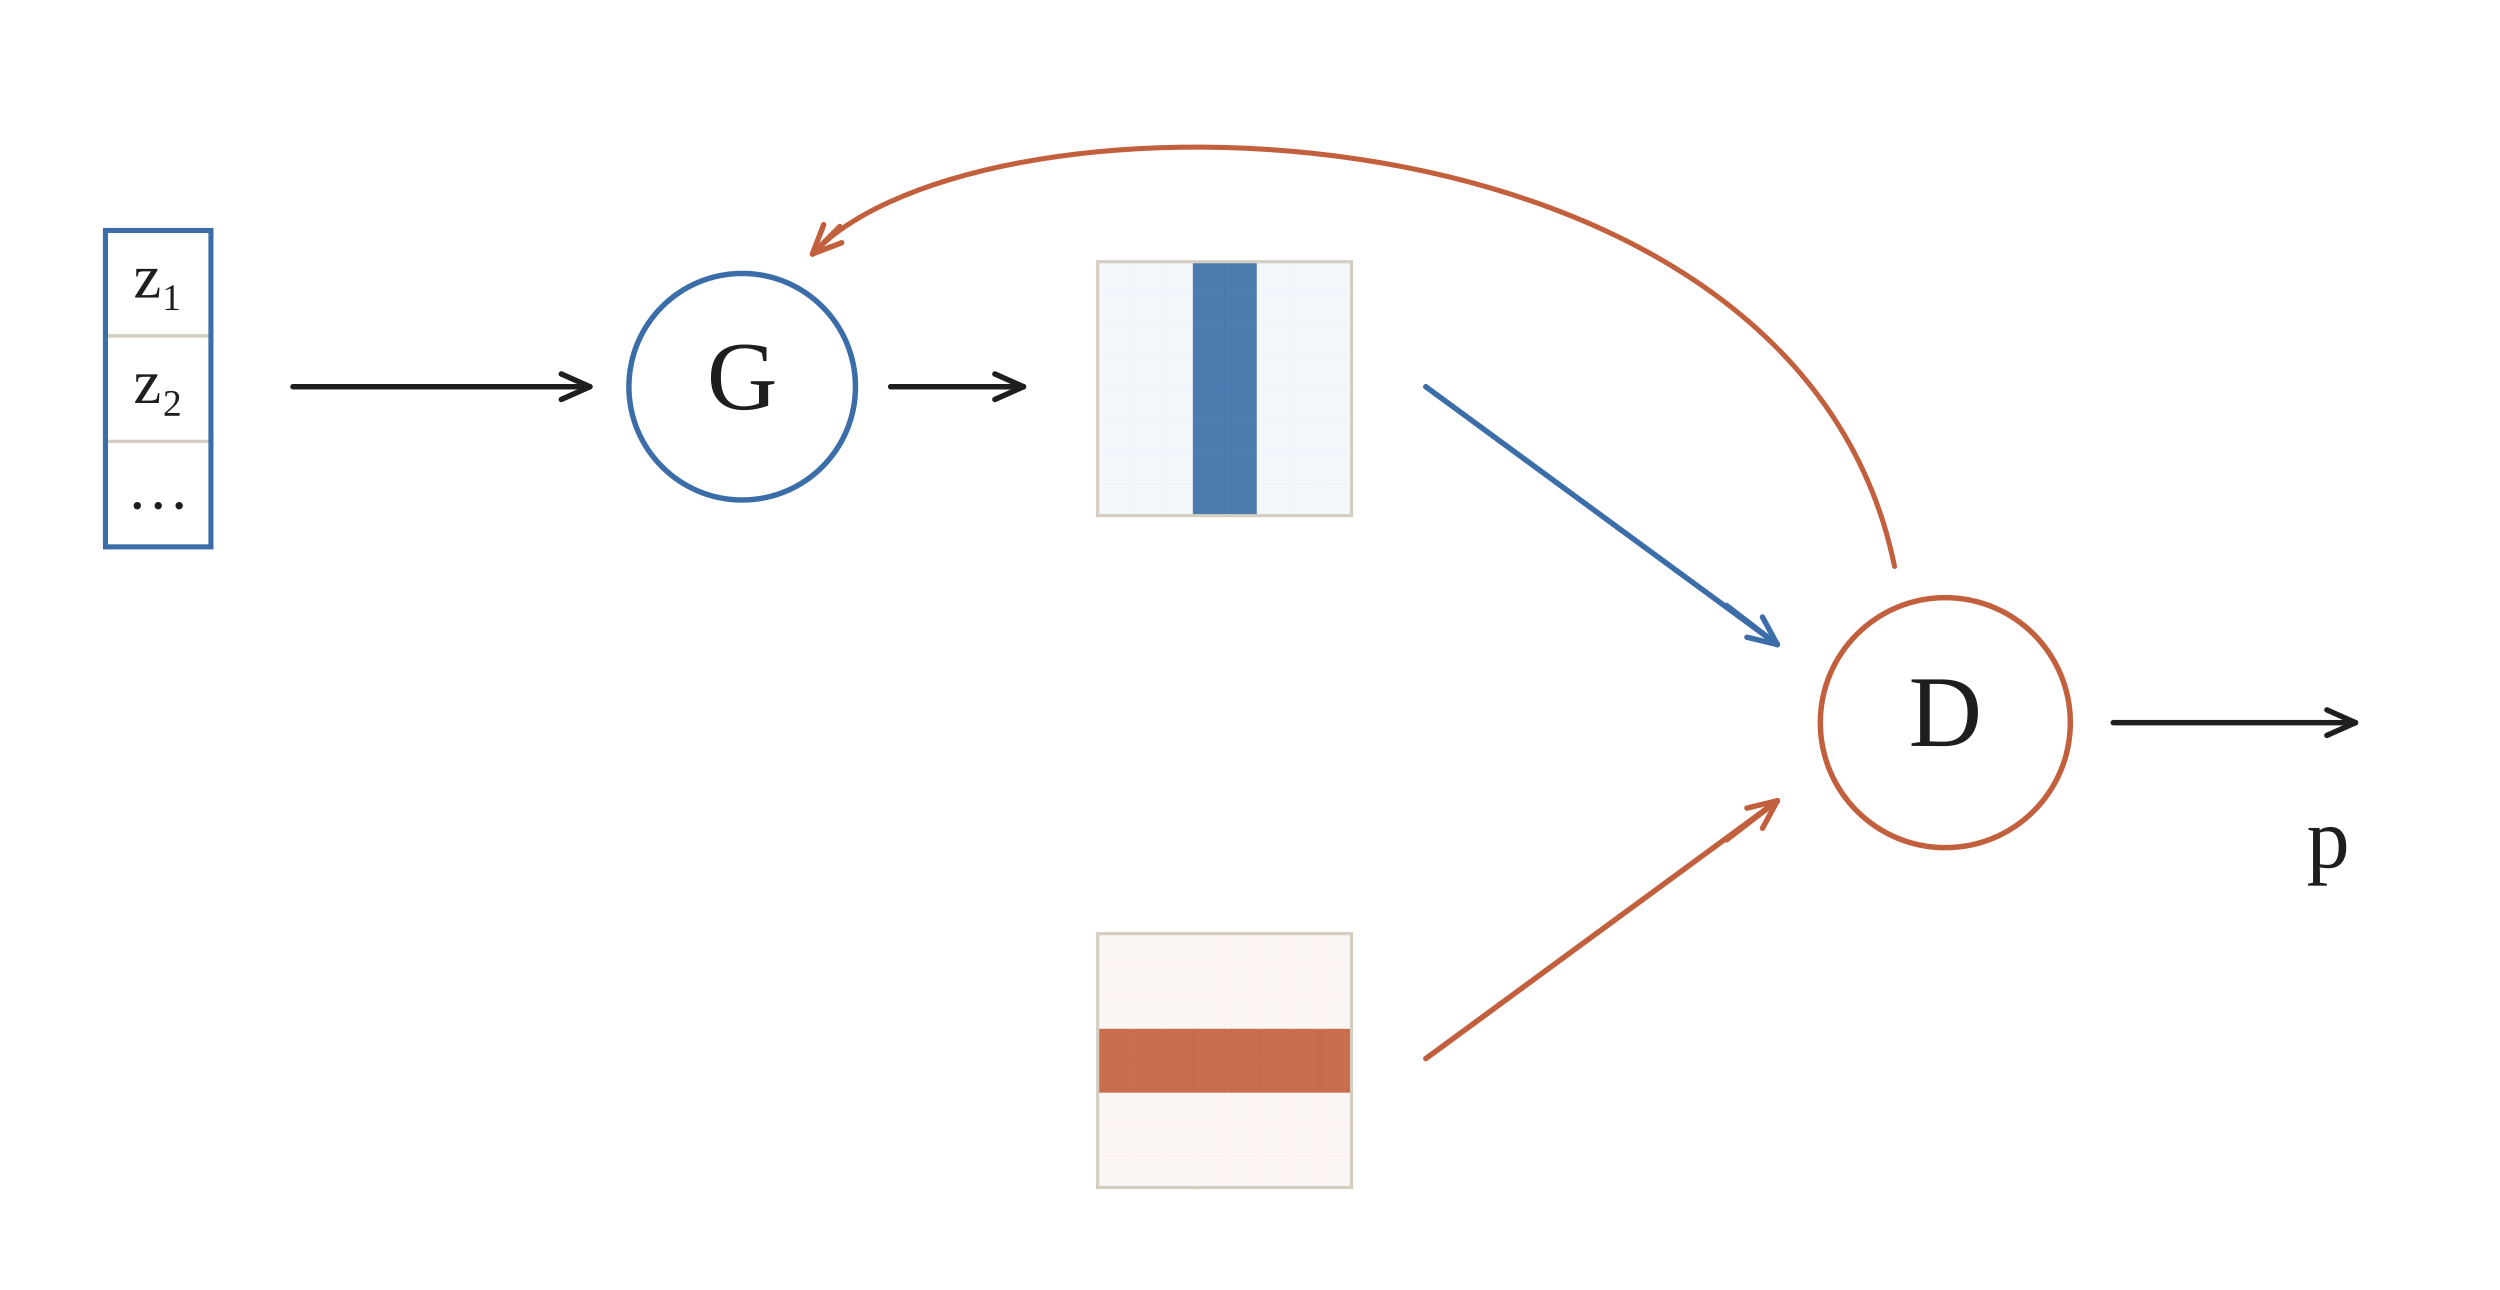
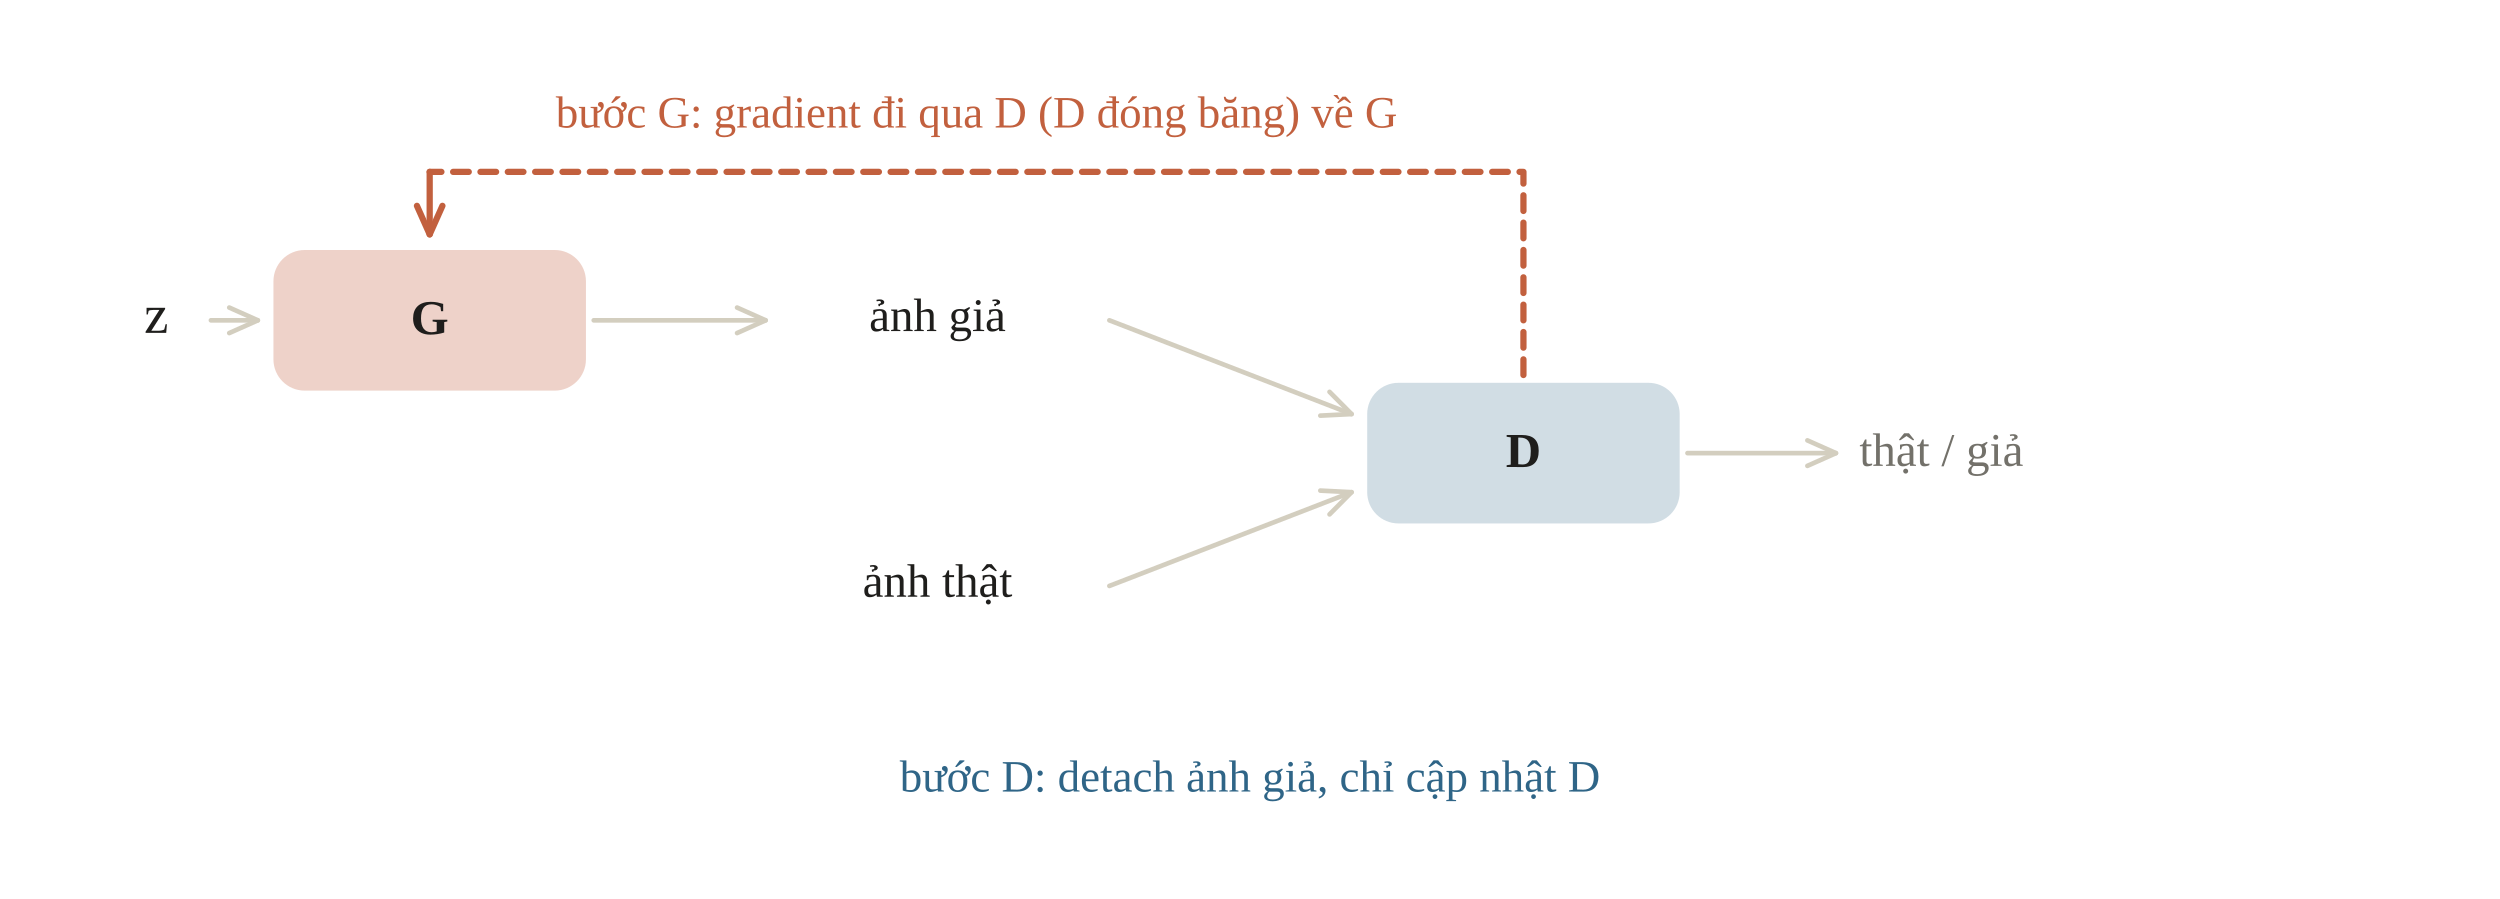
- <svg xmlns="http://www.w3.org/2000/svg" viewBox="0 0 640 330" width="640" role="img" aria-label="Gradient từ discriminator đi qua ảnh sinh để cập nhật generator." style="font-family:var(--serif, Lora, Georgia, serif);color:var(--text, #1f1e1c)">
-   <rect x="27" y="59" width="27" height="27" rx="0" fill="none" fill-opacity="1" stroke="var(--line-strong, #d3cebf)" stroke-width="0.8" />
-   <text x="40.5" y="72.5" fill="currentColor" text-anchor="middle" dominant-baseline="middle" font-size="16" font-weight="400">z₁</text>
-   <rect x="27" y="86" width="27" height="27" rx="0" fill="none" fill-opacity="1" stroke="var(--line-strong, #d3cebf)" stroke-width="0.8" />
-   <text x="40.5" y="99.5" fill="currentColor" text-anchor="middle" dominant-baseline="middle" font-size="16" font-weight="400">z₂</text>
-   <rect x="27" y="113" width="27" height="27" rx="0" fill="none" fill-opacity="1" stroke="var(--line-strong, #d3cebf)" stroke-width="0.8" />
-   <text x="40.5" y="126.5" fill="currentColor" text-anchor="middle" dominant-baseline="middle" font-size="16" font-weight="400">…</text>
-   <rect x="27" y="59" width="27" height="81" rx="0" fill="none" fill-opacity="1" stroke="var(--t-n, #3b6ea8)" stroke-width="1.3" />
-   <circle cx="190" cy="99" r="29" fill="none" fill-opacity="1" stroke="var(--t-n, #3b6ea8)" stroke-width="1.4" />
-   <text x="190" y="99" fill="currentColor" text-anchor="middle" dominant-baseline="middle" font-size="25" font-weight="400">G</text>
-   <path d="M 75,99 L 151,99" fill="none" stroke="currentColor" stroke-width="1.4" stroke-linecap="round" />
-   <path d="M 143.695,102.262 L 151,99 L 143.695,95.738" fill="none" stroke="currentColor" stroke-width="1.4" opacity="1" stroke-linecap="round" stroke-linejoin="round" />
-   <rect x="281" y="67" width="8.225" height="8.225" rx="0" fill="var(--t-n, #3b6ea8)" fill-opacity="0.06" stroke="none" stroke-width="0" />
-   <rect x="289.125" y="67" width="8.225" height="8.225" rx="0" fill="var(--t-n, #3b6ea8)" fill-opacity="0.06" stroke="none" stroke-width="0" />
-   <rect x="297.25" y="67" width="8.225" height="8.225" rx="0" fill="var(--t-n, #3b6ea8)" fill-opacity="0.06" stroke="none" stroke-width="0" />
-   <rect x="305.375" y="67" width="8.225" height="8.225" rx="0" fill="var(--t-n, #3b6ea8)" fill-opacity="0.91" stroke="none" stroke-width="0" />
-   <rect x="313.5" y="67" width="8.225" height="8.225" rx="0" fill="var(--t-n, #3b6ea8)" fill-opacity="0.91" stroke="none" stroke-width="0" />
-   <rect x="321.625" y="67" width="8.225" height="8.225" rx="0" fill="var(--t-n, #3b6ea8)" fill-opacity="0.06" stroke="none" stroke-width="0" />
-   <rect x="329.75" y="67" width="8.225" height="8.225" rx="0" fill="var(--t-n, #3b6ea8)" fill-opacity="0.06" stroke="none" stroke-width="0" />
-   <rect x="337.875" y="67" width="8.225" height="8.225" rx="0" fill="var(--t-n, #3b6ea8)" fill-opacity="0.06" stroke="none" stroke-width="0" />
-   <rect x="281" y="75.125" width="8.225" height="8.225" rx="0" fill="var(--t-n, #3b6ea8)" fill-opacity="0.06" stroke="none" stroke-width="0" />
-   <rect x="289.125" y="75.125" width="8.225" height="8.225" rx="0" fill="var(--t-n, #3b6ea8)" fill-opacity="0.06" stroke="none" stroke-width="0" />
-   <rect x="297.25" y="75.125" width="8.225" height="8.225" rx="0" fill="var(--t-n, #3b6ea8)" fill-opacity="0.06" stroke="none" stroke-width="0" />
-   <rect x="305.375" y="75.125" width="8.225" height="8.225" rx="0" fill="var(--t-n, #3b6ea8)" fill-opacity="0.91" stroke="none" stroke-width="0" />
-   <rect x="313.5" y="75.125" width="8.225" height="8.225" rx="0" fill="var(--t-n, #3b6ea8)" fill-opacity="0.91" stroke="none" stroke-width="0" />
-   <rect x="321.625" y="75.125" width="8.225" height="8.225" rx="0" fill="var(--t-n, #3b6ea8)" fill-opacity="0.06" stroke="none" stroke-width="0" />
-   <rect x="329.75" y="75.125" width="8.225" height="8.225" rx="0" fill="var(--t-n, #3b6ea8)" fill-opacity="0.06" stroke="none" stroke-width="0" />
-   <rect x="337.875" y="75.125" width="8.225" height="8.225" rx="0" fill="var(--t-n, #3b6ea8)" fill-opacity="0.06" stroke="none" stroke-width="0" />
-   <rect x="281" y="83.25" width="8.225" height="8.225" rx="0" fill="var(--t-n, #3b6ea8)" fill-opacity="0.06" stroke="none" stroke-width="0" />
-   <rect x="289.125" y="83.25" width="8.225" height="8.225" rx="0" fill="var(--t-n, #3b6ea8)" fill-opacity="0.06" stroke="none" stroke-width="0" />
-   <rect x="297.25" y="83.25" width="8.225" height="8.225" rx="0" fill="var(--t-n, #3b6ea8)" fill-opacity="0.06" stroke="none" stroke-width="0" />
-   <rect x="305.375" y="83.25" width="8.225" height="8.225" rx="0" fill="var(--t-n, #3b6ea8)" fill-opacity="0.91" stroke="none" stroke-width="0" />
-   <rect x="313.5" y="83.25" width="8.225" height="8.225" rx="0" fill="var(--t-n, #3b6ea8)" fill-opacity="0.91" stroke="none" stroke-width="0" />
-   <rect x="321.625" y="83.25" width="8.225" height="8.225" rx="0" fill="var(--t-n, #3b6ea8)" fill-opacity="0.06" stroke="none" stroke-width="0" />
-   <rect x="329.75" y="83.25" width="8.225" height="8.225" rx="0" fill="var(--t-n, #3b6ea8)" fill-opacity="0.06" stroke="none" stroke-width="0" />
-   <rect x="337.875" y="83.25" width="8.225" height="8.225" rx="0" fill="var(--t-n, #3b6ea8)" fill-opacity="0.06" stroke="none" stroke-width="0" />
-   <rect x="281" y="91.375" width="8.225" height="8.225" rx="0" fill="var(--t-n, #3b6ea8)" fill-opacity="0.06" stroke="none" stroke-width="0" />
-   <rect x="289.125" y="91.375" width="8.225" height="8.225" rx="0" fill="var(--t-n, #3b6ea8)" fill-opacity="0.06" stroke="none" stroke-width="0" />
-   <rect x="297.25" y="91.375" width="8.225" height="8.225" rx="0" fill="var(--t-n, #3b6ea8)" fill-opacity="0.06" stroke="none" stroke-width="0" />
-   <rect x="305.375" y="91.375" width="8.225" height="8.225" rx="0" fill="var(--t-n, #3b6ea8)" fill-opacity="0.91" stroke="none" stroke-width="0" />
-   <rect x="313.5" y="91.375" width="8.225" height="8.225" rx="0" fill="var(--t-n, #3b6ea8)" fill-opacity="0.91" stroke="none" stroke-width="0" />
-   <rect x="321.625" y="91.375" width="8.225" height="8.225" rx="0" fill="var(--t-n, #3b6ea8)" fill-opacity="0.06" stroke="none" stroke-width="0" />
-   <rect x="329.75" y="91.375" width="8.225" height="8.225" rx="0" fill="var(--t-n, #3b6ea8)" fill-opacity="0.06" stroke="none" stroke-width="0" />
-   <rect x="337.875" y="91.375" width="8.225" height="8.225" rx="0" fill="var(--t-n, #3b6ea8)" fill-opacity="0.06" stroke="none" stroke-width="0" />
-   <rect x="281" y="99.5" width="8.225" height="8.225" rx="0" fill="var(--t-n, #3b6ea8)" fill-opacity="0.06" stroke="none" stroke-width="0" />
-   <rect x="289.125" y="99.5" width="8.225" height="8.225" rx="0" fill="var(--t-n, #3b6ea8)" fill-opacity="0.06" stroke="none" stroke-width="0" />
-   <rect x="297.25" y="99.5" width="8.225" height="8.225" rx="0" fill="var(--t-n, #3b6ea8)" fill-opacity="0.06" stroke="none" stroke-width="0" />
-   <rect x="305.375" y="99.5" width="8.225" height="8.225" rx="0" fill="var(--t-n, #3b6ea8)" fill-opacity="0.91" stroke="none" stroke-width="0" />
-   <rect x="313.5" y="99.5" width="8.225" height="8.225" rx="0" fill="var(--t-n, #3b6ea8)" fill-opacity="0.91" stroke="none" stroke-width="0" />
-   <rect x="321.625" y="99.5" width="8.225" height="8.225" rx="0" fill="var(--t-n, #3b6ea8)" fill-opacity="0.06" stroke="none" stroke-width="0" />
-   <rect x="329.75" y="99.5" width="8.225" height="8.225" rx="0" fill="var(--t-n, #3b6ea8)" fill-opacity="0.06" stroke="none" stroke-width="0" />
-   <rect x="337.875" y="99.5" width="8.225" height="8.225" rx="0" fill="var(--t-n, #3b6ea8)" fill-opacity="0.06" stroke="none" stroke-width="0" />
-   <rect x="281" y="107.625" width="8.225" height="8.225" rx="0" fill="var(--t-n, #3b6ea8)" fill-opacity="0.06" stroke="none" stroke-width="0" />
-   <rect x="289.125" y="107.625" width="8.225" height="8.225" rx="0" fill="var(--t-n, #3b6ea8)" fill-opacity="0.06" stroke="none" stroke-width="0" />
-   <rect x="297.25" y="107.625" width="8.225" height="8.225" rx="0" fill="var(--t-n, #3b6ea8)" fill-opacity="0.06" stroke="none" stroke-width="0" />
-   <rect x="305.375" y="107.625" width="8.225" height="8.225" rx="0" fill="var(--t-n, #3b6ea8)" fill-opacity="0.91" stroke="none" stroke-width="0" />
-   <rect x="313.5" y="107.625" width="8.225" height="8.225" rx="0" fill="var(--t-n, #3b6ea8)" fill-opacity="0.91" stroke="none" stroke-width="0" />
-   <rect x="321.625" y="107.625" width="8.225" height="8.225" rx="0" fill="var(--t-n, #3b6ea8)" fill-opacity="0.06" stroke="none" stroke-width="0" />
-   <rect x="329.75" y="107.625" width="8.225" height="8.225" rx="0" fill="var(--t-n, #3b6ea8)" fill-opacity="0.06" stroke="none" stroke-width="0" />
-   <rect x="337.875" y="107.625" width="8.225" height="8.225" rx="0" fill="var(--t-n, #3b6ea8)" fill-opacity="0.06" stroke="none" stroke-width="0" />
-   <rect x="281" y="115.75" width="8.225" height="8.225" rx="0" fill="var(--t-n, #3b6ea8)" fill-opacity="0.06" stroke="none" stroke-width="0" />
-   <rect x="289.125" y="115.75" width="8.225" height="8.225" rx="0" fill="var(--t-n, #3b6ea8)" fill-opacity="0.06" stroke="none" stroke-width="0" />
-   <rect x="297.25" y="115.75" width="8.225" height="8.225" rx="0" fill="var(--t-n, #3b6ea8)" fill-opacity="0.06" stroke="none" stroke-width="0" />
-   <rect x="305.375" y="115.75" width="8.225" height="8.225" rx="0" fill="var(--t-n, #3b6ea8)" fill-opacity="0.91" stroke="none" stroke-width="0" />
-   <rect x="313.5" y="115.75" width="8.225" height="8.225" rx="0" fill="var(--t-n, #3b6ea8)" fill-opacity="0.91" stroke="none" stroke-width="0" />
-   <rect x="321.625" y="115.75" width="8.225" height="8.225" rx="0" fill="var(--t-n, #3b6ea8)" fill-opacity="0.06" stroke="none" stroke-width="0" />
-   <rect x="329.75" y="115.75" width="8.225" height="8.225" rx="0" fill="var(--t-n, #3b6ea8)" fill-opacity="0.06" stroke="none" stroke-width="0" />
-   <rect x="337.875" y="115.75" width="8.225" height="8.225" rx="0" fill="var(--t-n, #3b6ea8)" fill-opacity="0.06" stroke="none" stroke-width="0" />
-   <rect x="281" y="123.875" width="8.225" height="8.225" rx="0" fill="var(--t-n, #3b6ea8)" fill-opacity="0.06" stroke="none" stroke-width="0" />
-   <rect x="289.125" y="123.875" width="8.225" height="8.225" rx="0" fill="var(--t-n, #3b6ea8)" fill-opacity="0.06" stroke="none" stroke-width="0" />
-   <rect x="297.25" y="123.875" width="8.225" height="8.225" rx="0" fill="var(--t-n, #3b6ea8)" fill-opacity="0.06" stroke="none" stroke-width="0" />
-   <rect x="305.375" y="123.875" width="8.225" height="8.225" rx="0" fill="var(--t-n, #3b6ea8)" fill-opacity="0.91" stroke="none" stroke-width="0" />
-   <rect x="313.5" y="123.875" width="8.225" height="8.225" rx="0" fill="var(--t-n, #3b6ea8)" fill-opacity="0.91" stroke="none" stroke-width="0" />
-   <rect x="321.625" y="123.875" width="8.225" height="8.225" rx="0" fill="var(--t-n, #3b6ea8)" fill-opacity="0.06" stroke="none" stroke-width="0" />
-   <rect x="329.75" y="123.875" width="8.225" height="8.225" rx="0" fill="var(--t-n, #3b6ea8)" fill-opacity="0.06" stroke="none" stroke-width="0" />
-   <rect x="337.875" y="123.875" width="8.225" height="8.225" rx="0" fill="var(--t-n, #3b6ea8)" fill-opacity="0.06" stroke="none" stroke-width="0" />
-   <rect x="281" y="67" width="65" height="65" rx="0" fill="none" fill-opacity="1" stroke="var(--line-strong, #d3cebf)" stroke-width="0.8" />
-   <path d="M 228,99 L 262,99" fill="none" stroke="currentColor" stroke-width="1.4" stroke-linecap="round" />
-   <path d="M 254.695,102.262 L 262,99 L 254.695,95.738" fill="none" stroke="currentColor" stroke-width="1.4" opacity="1" stroke-linecap="round" stroke-linejoin="round" />
-   <rect x="281" y="239" width="8.225" height="8.225" rx="0" fill="var(--accent, #c2603e)" fill-opacity="0.06" stroke="none" stroke-width="0" />
-   <rect x="289.125" y="239" width="8.225" height="8.225" rx="0" fill="var(--accent, #c2603e)" fill-opacity="0.06" stroke="none" stroke-width="0" />
-   <rect x="297.25" y="239" width="8.225" height="8.225" rx="0" fill="var(--accent, #c2603e)" fill-opacity="0.06" stroke="none" stroke-width="0" />
-   <rect x="305.375" y="239" width="8.225" height="8.225" rx="0" fill="var(--accent, #c2603e)" fill-opacity="0.06" stroke="none" stroke-width="0" />
-   <rect x="313.5" y="239" width="8.225" height="8.225" rx="0" fill="var(--accent, #c2603e)" fill-opacity="0.06" stroke="none" stroke-width="0" />
-   <rect x="321.625" y="239" width="8.225" height="8.225" rx="0" fill="var(--accent, #c2603e)" fill-opacity="0.06" stroke="none" stroke-width="0" />
-   <rect x="329.75" y="239" width="8.225" height="8.225" rx="0" fill="var(--accent, #c2603e)" fill-opacity="0.06" stroke="none" stroke-width="0" />
-   <rect x="337.875" y="239" width="8.225" height="8.225" rx="0" fill="var(--accent, #c2603e)" fill-opacity="0.06" stroke="none" stroke-width="0" />
-   <rect x="281" y="247.125" width="8.225" height="8.225" rx="0" fill="var(--accent, #c2603e)" fill-opacity="0.06" stroke="none" stroke-width="0" />
-   <rect x="289.125" y="247.125" width="8.225" height="8.225" rx="0" fill="var(--accent, #c2603e)" fill-opacity="0.06" stroke="none" stroke-width="0" />
-   <rect x="297.25" y="247.125" width="8.225" height="8.225" rx="0" fill="var(--accent, #c2603e)" fill-opacity="0.06" stroke="none" stroke-width="0" />
-   <rect x="305.375" y="247.125" width="8.225" height="8.225" rx="0" fill="var(--accent, #c2603e)" fill-opacity="0.06" stroke="none" stroke-width="0" />
-   <rect x="313.5" y="247.125" width="8.225" height="8.225" rx="0" fill="var(--accent, #c2603e)" fill-opacity="0.06" stroke="none" stroke-width="0" />
-   <rect x="321.625" y="247.125" width="8.225" height="8.225" rx="0" fill="var(--accent, #c2603e)" fill-opacity="0.06" stroke="none" stroke-width="0" />
-   <rect x="329.75" y="247.125" width="8.225" height="8.225" rx="0" fill="var(--accent, #c2603e)" fill-opacity="0.06" stroke="none" stroke-width="0" />
-   <rect x="337.875" y="247.125" width="8.225" height="8.225" rx="0" fill="var(--accent, #c2603e)" fill-opacity="0.06" stroke="none" stroke-width="0" />
-   <rect x="281" y="255.25" width="8.225" height="8.225" rx="0" fill="var(--accent, #c2603e)" fill-opacity="0.06" stroke="none" stroke-width="0" />
-   <rect x="289.125" y="255.25" width="8.225" height="8.225" rx="0" fill="var(--accent, #c2603e)" fill-opacity="0.06" stroke="none" stroke-width="0" />
-   <rect x="297.25" y="255.25" width="8.225" height="8.225" rx="0" fill="var(--accent, #c2603e)" fill-opacity="0.06" stroke="none" stroke-width="0" />
-   <rect x="305.375" y="255.25" width="8.225" height="8.225" rx="0" fill="var(--accent, #c2603e)" fill-opacity="0.06" stroke="none" stroke-width="0" />
-   <rect x="313.5" y="255.25" width="8.225" height="8.225" rx="0" fill="var(--accent, #c2603e)" fill-opacity="0.06" stroke="none" stroke-width="0" />
-   <rect x="321.625" y="255.25" width="8.225" height="8.225" rx="0" fill="var(--accent, #c2603e)" fill-opacity="0.06" stroke="none" stroke-width="0" />
-   <rect x="329.75" y="255.25" width="8.225" height="8.225" rx="0" fill="var(--accent, #c2603e)" fill-opacity="0.06" stroke="none" stroke-width="0" />
-   <rect x="337.875" y="255.25" width="8.225" height="8.225" rx="0" fill="var(--accent, #c2603e)" fill-opacity="0.06" stroke="none" stroke-width="0" />
-   <rect x="281" y="263.375" width="8.225" height="8.225" rx="0" fill="var(--accent, #c2603e)" fill-opacity="0.91" stroke="none" stroke-width="0" />
-   <rect x="289.125" y="263.375" width="8.225" height="8.225" rx="0" fill="var(--accent, #c2603e)" fill-opacity="0.91" stroke="none" stroke-width="0" />
-   <rect x="297.25" y="263.375" width="8.225" height="8.225" rx="0" fill="var(--accent, #c2603e)" fill-opacity="0.91" stroke="none" stroke-width="0" />
-   <rect x="305.375" y="263.375" width="8.225" height="8.225" rx="0" fill="var(--accent, #c2603e)" fill-opacity="0.91" stroke="none" stroke-width="0" />
-   <rect x="313.5" y="263.375" width="8.225" height="8.225" rx="0" fill="var(--accent, #c2603e)" fill-opacity="0.91" stroke="none" stroke-width="0" />
-   <rect x="321.625" y="263.375" width="8.225" height="8.225" rx="0" fill="var(--accent, #c2603e)" fill-opacity="0.91" stroke="none" stroke-width="0" />
-   <rect x="329.75" y="263.375" width="8.225" height="8.225" rx="0" fill="var(--accent, #c2603e)" fill-opacity="0.91" stroke="none" stroke-width="0" />
-   <rect x="337.875" y="263.375" width="8.225" height="8.225" rx="0" fill="var(--accent, #c2603e)" fill-opacity="0.91" stroke="none" stroke-width="0" />
-   <rect x="281" y="271.5" width="8.225" height="8.225" rx="0" fill="var(--accent, #c2603e)" fill-opacity="0.91" stroke="none" stroke-width="0" />
-   <rect x="289.125" y="271.5" width="8.225" height="8.225" rx="0" fill="var(--accent, #c2603e)" fill-opacity="0.91" stroke="none" stroke-width="0" />
-   <rect x="297.25" y="271.5" width="8.225" height="8.225" rx="0" fill="var(--accent, #c2603e)" fill-opacity="0.91" stroke="none" stroke-width="0" />
-   <rect x="305.375" y="271.5" width="8.225" height="8.225" rx="0" fill="var(--accent, #c2603e)" fill-opacity="0.91" stroke="none" stroke-width="0" />
-   <rect x="313.5" y="271.5" width="8.225" height="8.225" rx="0" fill="var(--accent, #c2603e)" fill-opacity="0.91" stroke="none" stroke-width="0" />
-   <rect x="321.625" y="271.5" width="8.225" height="8.225" rx="0" fill="var(--accent, #c2603e)" fill-opacity="0.91" stroke="none" stroke-width="0" />
-   <rect x="329.75" y="271.5" width="8.225" height="8.225" rx="0" fill="var(--accent, #c2603e)" fill-opacity="0.91" stroke="none" stroke-width="0" />
-   <rect x="337.875" y="271.5" width="8.225" height="8.225" rx="0" fill="var(--accent, #c2603e)" fill-opacity="0.91" stroke="none" stroke-width="0" />
-   <rect x="281" y="279.625" width="8.225" height="8.225" rx="0" fill="var(--accent, #c2603e)" fill-opacity="0.06" stroke="none" stroke-width="0" />
-   <rect x="289.125" y="279.625" width="8.225" height="8.225" rx="0" fill="var(--accent, #c2603e)" fill-opacity="0.06" stroke="none" stroke-width="0" />
-   <rect x="297.25" y="279.625" width="8.225" height="8.225" rx="0" fill="var(--accent, #c2603e)" fill-opacity="0.06" stroke="none" stroke-width="0" />
-   <rect x="305.375" y="279.625" width="8.225" height="8.225" rx="0" fill="var(--accent, #c2603e)" fill-opacity="0.06" stroke="none" stroke-width="0" />
-   <rect x="313.5" y="279.625" width="8.225" height="8.225" rx="0" fill="var(--accent, #c2603e)" fill-opacity="0.06" stroke="none" stroke-width="0" />
-   <rect x="321.625" y="279.625" width="8.225" height="8.225" rx="0" fill="var(--accent, #c2603e)" fill-opacity="0.06" stroke="none" stroke-width="0" />
-   <rect x="329.75" y="279.625" width="8.225" height="8.225" rx="0" fill="var(--accent, #c2603e)" fill-opacity="0.06" stroke="none" stroke-width="0" />
-   <rect x="337.875" y="279.625" width="8.225" height="8.225" rx="0" fill="var(--accent, #c2603e)" fill-opacity="0.06" stroke="none" stroke-width="0" />
-   <rect x="281" y="287.75" width="8.225" height="8.225" rx="0" fill="var(--accent, #c2603e)" fill-opacity="0.06" stroke="none" stroke-width="0" />
-   <rect x="289.125" y="287.75" width="8.225" height="8.225" rx="0" fill="var(--accent, #c2603e)" fill-opacity="0.06" stroke="none" stroke-width="0" />
-   <rect x="297.25" y="287.75" width="8.225" height="8.225" rx="0" fill="var(--accent, #c2603e)" fill-opacity="0.06" stroke="none" stroke-width="0" />
-   <rect x="305.375" y="287.75" width="8.225" height="8.225" rx="0" fill="var(--accent, #c2603e)" fill-opacity="0.06" stroke="none" stroke-width="0" />
-   <rect x="313.5" y="287.75" width="8.225" height="8.225" rx="0" fill="var(--accent, #c2603e)" fill-opacity="0.06" stroke="none" stroke-width="0" />
-   <rect x="321.625" y="287.75" width="8.225" height="8.225" rx="0" fill="var(--accent, #c2603e)" fill-opacity="0.06" stroke="none" stroke-width="0" />
-   <rect x="329.75" y="287.75" width="8.225" height="8.225" rx="0" fill="var(--accent, #c2603e)" fill-opacity="0.06" stroke="none" stroke-width="0" />
-   <rect x="337.875" y="287.75" width="8.225" height="8.225" rx="0" fill="var(--accent, #c2603e)" fill-opacity="0.06" stroke="none" stroke-width="0" />
-   <rect x="281" y="295.875" width="8.225" height="8.225" rx="0" fill="var(--accent, #c2603e)" fill-opacity="0.06" stroke="none" stroke-width="0" />
-   <rect x="289.125" y="295.875" width="8.225" height="8.225" rx="0" fill="var(--accent, #c2603e)" fill-opacity="0.06" stroke="none" stroke-width="0" />
-   <rect x="297.25" y="295.875" width="8.225" height="8.225" rx="0" fill="var(--accent, #c2603e)" fill-opacity="0.06" stroke="none" stroke-width="0" />
-   <rect x="305.375" y="295.875" width="8.225" height="8.225" rx="0" fill="var(--accent, #c2603e)" fill-opacity="0.06" stroke="none" stroke-width="0" />
-   <rect x="313.5" y="295.875" width="8.225" height="8.225" rx="0" fill="var(--accent, #c2603e)" fill-opacity="0.06" stroke="none" stroke-width="0" />
-   <rect x="321.625" y="295.875" width="8.225" height="8.225" rx="0" fill="var(--accent, #c2603e)" fill-opacity="0.06" stroke="none" stroke-width="0" />
-   <rect x="329.75" y="295.875" width="8.225" height="8.225" rx="0" fill="var(--accent, #c2603e)" fill-opacity="0.06" stroke="none" stroke-width="0" />
-   <rect x="337.875" y="295.875" width="8.225" height="8.225" rx="0" fill="var(--accent, #c2603e)" fill-opacity="0.06" stroke="none" stroke-width="0" />
-   <rect x="281" y="239" width="65" height="65" rx="0" fill="none" fill-opacity="1" stroke="var(--line-strong, #d3cebf)" stroke-width="0.8" />
-   <circle cx="498" cy="185" r="32" fill="none" fill-opacity="1" stroke="var(--accent, #c2603e)" stroke-width="1.4" />
-   <text x="498" y="185" fill="currentColor" text-anchor="middle" dominant-baseline="middle" font-size="26" font-weight="400">D</text>
-   <path d="M 365,99 L 455,165" fill="none" stroke="var(--t-n, #3b6ea8)" stroke-width="1.4" opacity="1" stroke-linecap="round" stroke-linejoin="round" />
-   <path d="M 442,155 L 455,165" fill="none" stroke="var(--t-n, #3b6ea8)" stroke-width="1.4" stroke-linecap="round" />
-   <path d="M 447.221,163.132 L 455,165 L 451.199,157.961" fill="none" stroke="var(--t-n, #3b6ea8)" stroke-width="1.4" opacity="1" stroke-linecap="round" stroke-linejoin="round" />
-   <path d="M 365,271 L 455,205" fill="none" stroke="var(--accent, #c2603e)" stroke-width="1.4" opacity="1" stroke-linecap="round" stroke-linejoin="round" />
-   <path d="M 442,215 L 455,205" fill="none" stroke="var(--accent, #c2603e)" stroke-width="1.4" stroke-linecap="round" />
-   <path d="M 451.199,212.039 L 455,205 L 447.221,206.868" fill="none" stroke="var(--accent, #c2603e)" stroke-width="1.4" opacity="1" stroke-linecap="round" stroke-linejoin="round" />
-   <path d="M 541,185 L 603,185" fill="none" stroke="currentColor" stroke-width="1.4" stroke-linecap="round" />
-   <path d="M 595.695,188.262 L 603,185 L 595.695,181.738" fill="none" stroke="currentColor" stroke-width="1.4" opacity="1" stroke-linecap="round" stroke-linejoin="round" />
-   <text x="596" y="217" fill="currentColor" text-anchor="middle" dominant-baseline="middle" font-size="22" font-weight="400">p</text>
-   <path d="M 485,145 C 460,22 251,19 208,65" fill="none" stroke="var(--accent, #c2603e)" stroke-width="1.3" opacity="1" stroke-linecap="round" stroke-linejoin="round" />
-   <path d="M 215,58 L 208,65" fill="none" stroke="var(--accent, #c2603e)" stroke-width="1.4" stroke-linecap="round" />
-   <path d="M 210.859,57.528 L 208,65 L 215.472,62.141" fill="none" stroke="var(--accent, #c2603e)" stroke-width="1.4" opacity="1" stroke-linecap="round" stroke-linejoin="round" />
+ <svg xmlns="http://www.w3.org/2000/svg" viewBox="0 0 640 230" width="640" role="img" aria-label="D học phân biệt ảnh thật với ảnh giả; G học qua gradient đi xuyên D." style="font-family:var(--serif, Lora, Georgia, serif);color:var(--text, #1f1e1c)">
+   <text xml:space="preserve" style="font-variant-ligatures:none" x="40" y="82" fill="currentColor" text-anchor="middle" dominant-baseline="middle" font-family="var(--mono, &quot;JetBrains Mono&quot;, Consolas, monospace)" font-size="14" font-weight="400">z</text>
+   <rect x="70" y="64" width="80" height="36" rx="8" fill="var(--accent, #c2603e)" fill-opacity="0.28" stroke="none" stroke-width="0" />
+   <text x="110" y="82" fill="currentColor" text-anchor="middle" dominant-baseline="middle" font-family="var(--sans, Inter, &quot;Segoe UI&quot;, sans-serif)" font-size="12.5" font-weight="600">G</text>
+   <path d="M 54,82 L 66,82" fill="none" stroke="var(--line-strong, #d3cebf)" stroke-width="1.2" stroke-linecap="round" />
+   <path d="M 58.695,85.262 L 66,82 L 58.695,78.738" fill="none" stroke="var(--line-strong, #d3cebf)" stroke-width="1.2" opacity="1" stroke-linecap="round" stroke-linejoin="round" />
+   <path d="M 152,82 L 196,82" fill="none" stroke="var(--line-strong, #d3cebf)" stroke-width="1.2" stroke-linecap="round" />
+   <path d="M 188.695,85.262 L 196,82 L 188.695,78.738" fill="none" stroke="var(--line-strong, #d3cebf)" stroke-width="1.2" opacity="1" stroke-linecap="round" stroke-linejoin="round" />
+   <text x="240" y="82" fill="currentColor" text-anchor="middle" dominant-baseline="middle" font-family="var(--sans, Inter, &quot;Segoe UI&quot;, sans-serif)" font-size="12" font-weight="400">ảnh giả</text>
+   <path d="M 284,82 L 346,106" fill="none" stroke="var(--line-strong, #d3cebf)" stroke-width="1.2" stroke-linecap="round" />
+   <path d="M 338.01,106.405 L 346,106 L 340.365,100.321" fill="none" stroke="var(--line-strong, #d3cebf)" stroke-width="1.2" opacity="1" stroke-linecap="round" stroke-linejoin="round" />
+   <text x="240" y="150" fill="currentColor" text-anchor="middle" dominant-baseline="middle" font-family="var(--sans, Inter, &quot;Segoe UI&quot;, sans-serif)" font-size="12" font-weight="400">ảnh thật</text>
+   <path d="M 284,150 L 346,126" fill="none" stroke="var(--line-strong, #d3cebf)" stroke-width="1.2" stroke-linecap="round" />
+   <path d="M 340.365,131.679 L 346,126 L 338.01,125.595" fill="none" stroke="var(--line-strong, #d3cebf)" stroke-width="1.2" opacity="1" stroke-linecap="round" stroke-linejoin="round" />
+   <rect x="350" y="98" width="80" height="36" rx="8" fill="var(--t-n, #2f6587)" fill-opacity="0.22" stroke="none" stroke-width="0" />
+   <text x="390" y="116" fill="currentColor" text-anchor="middle" dominant-baseline="middle" font-family="var(--sans, Inter, &quot;Segoe UI&quot;, sans-serif)" font-size="12.5" font-weight="600">D</text>
+   <path d="M 432,116 L 470,116" fill="none" stroke="var(--line-strong, #d3cebf)" stroke-width="1.2" stroke-linecap="round" />
+   <path d="M 462.695,119.262 L 470,116 L 462.695,112.738" fill="none" stroke="var(--line-strong, #d3cebf)" stroke-width="1.2" opacity="1" stroke-linecap="round" stroke-linejoin="round" />
+   <text xml:space="preserve" style="font-variant-ligatures:none" x="476" y="116.5" fill="var(--muted, #73716a)" text-anchor="start" dominant-baseline="middle" font-family="var(--mono, &quot;JetBrains Mono&quot;, Consolas, monospace)" font-size="12" font-weight="400">thật / giả</text>
+   <path d="M 390,96 L 390,44 L 110,44" fill="none" stroke="var(--accent, #c2603e)" stroke-width="1.6" opacity="1" stroke-linecap="round" stroke-linejoin="round" stroke-dasharray="4 3" />
+   <path d="M 110,44 L 110,60" fill="none" stroke="var(--accent, #c2603e)" stroke-width="1.6" stroke-linecap="round" />
+   <path d="M 106.738,52.695 L 110,60 L 113.262,52.695" fill="none" stroke="var(--accent, #c2603e)" stroke-width="1.6" opacity="1" stroke-linecap="round" stroke-linejoin="round" />
+   <text x="250" y="30" fill="var(--accent, #c2603e)" text-anchor="middle" dominant-baseline="middle" font-family="var(--sans, Inter, &quot;Segoe UI&quot;, sans-serif)" font-size="11.5" font-weight="400">bước G: gradient đi qua D (D đóng băng) về G</text>
+   <text x="320" y="200" fill="var(--t-n, #2f6587)" text-anchor="middle" dominant-baseline="middle" font-family="var(--sans, Inter, &quot;Segoe UI&quot;, sans-serif)" font-size="11.5" font-weight="400">bước D: detach ảnh giả, chỉ cập nhật D</text>
</svg>
